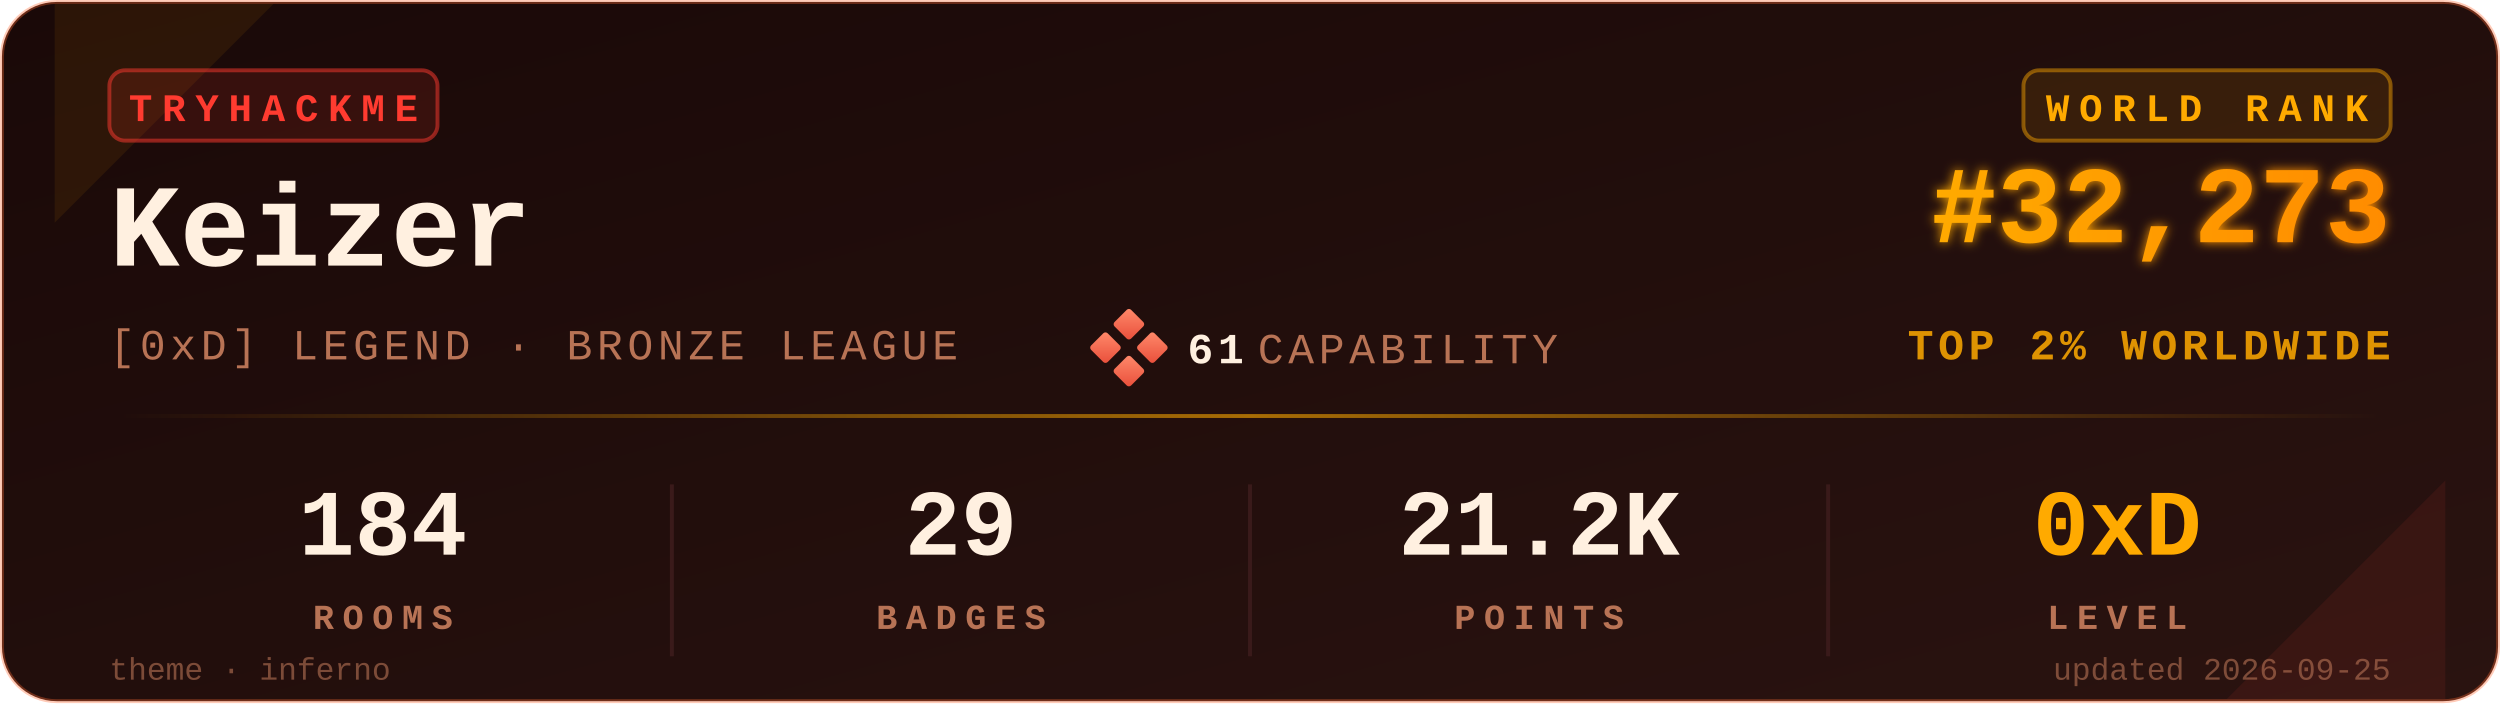
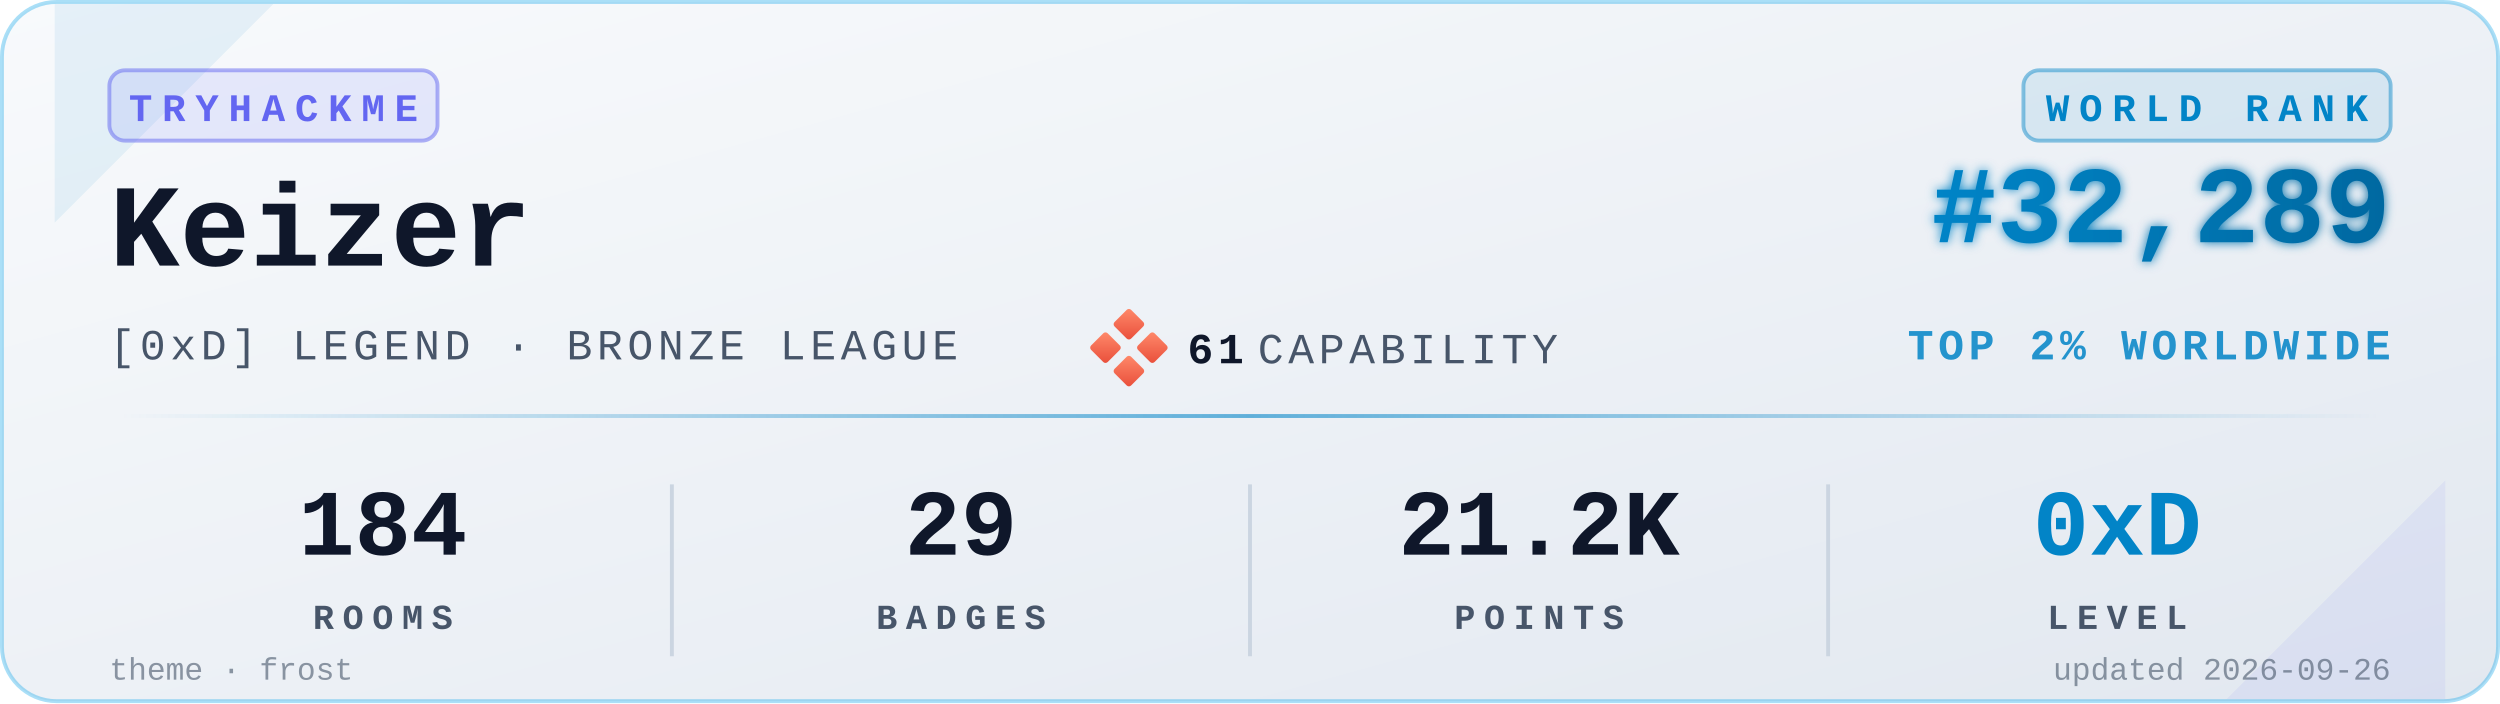
<svg xmlns="http://www.w3.org/2000/svg" viewBox="0 0 640 180" width="640" height="180" role="img" aria-label="TryHackMe stats for Keizer">
  <defs>
    <linearGradient id="bgGrad" x1="0" y1="0" x2="1" y2="1">
-       <stop offset="0%" stop-color="#1a0908" />
-       <stop offset="100%" stop-color="#2a1310" />
+       <stop offset="0%" stop-color="#f8fafc" />
+       <stop offset="100%" stop-color="#e2e8f0" />
    </linearGradient>
    <linearGradient id="rankGrad" x1="0" y1="0" x2="1" y2="0">
-       <stop offset="0%" stop-color="#FFAA00" />
-       <stop offset="100%" stop-color="#FF8C00" />
+       <stop offset="0%" stop-color="#0284C7" />
+       <stop offset="100%" stop-color="#0369A1" />
    </linearGradient>
    <linearGradient id="accentGrad" x1="0" y1="0" x2="1" y2="0">
-       <stop offset="0%" stop-color="#FFAA00" stop-opacity="0" />
-       <stop offset="50%" stop-color="#FFAA00" stop-opacity="0.6" />
-       <stop offset="100%" stop-color="#FFAA00" stop-opacity="0" />
+       <stop offset="0%" stop-color="#0284C7" stop-opacity="0" />
+       <stop offset="50%" stop-color="#0284C7" stop-opacity="0.6" />
+       <stop offset="100%" stop-color="#0284C7" stop-opacity="0" />
    </linearGradient>
    <linearGradient id="capGrad" x1="0" y1="0" x2="1" y2="1">
      <stop offset="0%" stop-color="#ff8a6b" />
      <stop offset="100%" stop-color="#e94e3a" />
    </linearGradient>
    <filter id="glow" x="-20%" y="-20%" width="140%" height="140%">
      <feGaussianBlur stdDeviation="1.4" result="b" />
      <feMerge>
        <feMergeNode in="b" />
        <feMergeNode in="SourceGraphic" />
      </feMerge>
    </filter>
  </defs>
-   <rect x="0.5" y="0.5" width="639" height="179" rx="14" ry="14" fill="url(#bgGrad)" stroke="#FF6B35" stroke-opacity="0.35" stroke-width="1" />
-   <path d="M 14,1 L 70,1 L 14,57 Z" fill="#FFAA00" opacity="0.08" />
-   <path d="M 626,179 L 570,179 L 626,123 Z" fill="#FF3B30" opacity="0.08" />
+   <rect x="0.5" y="0.5" width="639" height="179" rx="14" ry="14" fill="url(#bgGrad)" stroke="#0EA5E9" stroke-opacity="0.35" stroke-width="1" />
+   <path d="M 14,1 L 70,1 L 14,57 Z" fill="#0284C7" opacity="0.08" />
+   <path d="M 626,179 L 570,179 L 626,123 Z" fill="#6366F1" opacity="0.08" />
  <g transform="translate(28,18)">
-     <rect x="0" y="0" width="84" height="18" rx="4" ry="4" fill="#FF3B30" fill-opacity="0.12" stroke="#FF3B30" stroke-opacity="0.5" />
-     <text x="42" y="13" fill="#FF3B30" font-family="ui-monospace,'SF Mono','Menlo','Cascadia Code','Consolas','Liberation Mono',monospace" font-size="10" font-weight="700" letter-spacing="2.5" text-anchor="middle">TRYHACKME</text>
+     <rect x="0" y="0" width="84" height="18" rx="4" ry="4" fill="#6366F1" fill-opacity="0.12" stroke="#6366F1" stroke-opacity="0.5" />
+     <text x="42" y="13" fill="#6366F1" font-family="ui-monospace,'SF Mono','Menlo','Cascadia Code','Consolas','Liberation Mono',monospace" font-size="10" font-weight="700" letter-spacing="2.5" text-anchor="middle">TRYHACKME</text>
  </g>
-   <text x="28" y="68" fill="#FFF0E0" font-family="ui-monospace,'SF Mono','Menlo','Cascadia Code','Consolas','Liberation Mono',monospace" font-size="30" font-weight="700">Keizer</text>
-   <text x="28" y="92" fill="#B87355" font-family="ui-monospace,'SF Mono','Menlo','Cascadia Code','Consolas','Liberation Mono',monospace" font-size="11" font-weight="500" letter-spacing="1.2">[0xD] LEGEND · BRONZE LEAGUE</text>
+   <text x="28" y="68" fill="#0f172a" font-family="ui-monospace,'SF Mono','Menlo','Cascadia Code','Consolas','Liberation Mono',monospace" font-size="30" font-weight="700">Keizer</text>
+   <text x="28" y="92" fill="#475569" font-family="ui-monospace,'SF Mono','Menlo','Cascadia Code','Consolas','Liberation Mono',monospace" font-size="11" font-weight="500" letter-spacing="1.2">[0xD] LEGEND · BRONZE LEAGUE</text>
  <g transform="translate(280,80)">
    <rect x="6" y="0" width="6" height="6" rx="0.8" fill="url(#capGrad)" transform="rotate(45 9 3)" />
    <rect x="0" y="6" width="6" height="6" rx="0.8" fill="url(#capGrad)" transform="rotate(45 3 9)" />
    <rect x="12" y="6" width="6" height="6" rx="0.8" fill="url(#capGrad)" transform="rotate(45 15 9)" />
    <rect x="6" y="12" width="6" height="6" rx="0.8" fill="url(#capGrad)" transform="rotate(45 9 15)" />
-     <text x="24" y="13" fill="#FFF0E0" font-family="ui-monospace,'SF Mono','Menlo','Cascadia Code','Consolas','Liberation Mono',monospace" font-size="11" font-weight="700" letter-spacing="1.2">61</text>
-     <text x="42" y="13" fill="#B87355" font-family="ui-monospace,'SF Mono','Menlo','Cascadia Code','Consolas','Liberation Mono',monospace" font-size="11" font-weight="500" letter-spacing="1.2">CAPABILITY</text>
+     <text x="24" y="13" fill="#0f172a" font-family="ui-monospace,'SF Mono','Menlo','Cascadia Code','Consolas','Liberation Mono',monospace" font-size="11" font-weight="700" letter-spacing="1.2">61</text>
+     <text x="42" y="13" fill="#475569" font-family="ui-monospace,'SF Mono','Menlo','Cascadia Code','Consolas','Liberation Mono',monospace" font-size="11" font-weight="500" letter-spacing="1.2">CAPABILITY</text>
  </g>
  <g transform="translate(612,18)">
-     <rect x="-94" y="0" width="94" height="18" rx="4" ry="4" fill="#FFAA00" fill-opacity="0.10" stroke="#FFAA00" stroke-opacity="0.45" />
-     <text x="-47" y="13" fill="#FFAA00" font-family="ui-monospace,'SF Mono','Menlo','Cascadia Code','Consolas','Liberation Mono',monospace" font-size="10" font-weight="700" letter-spacing="2.5" text-anchor="middle">WORLD RANK</text>
+     <rect x="-94" y="0" width="94" height="18" rx="4" ry="4" fill="#0284C7" fill-opacity="0.10" stroke="#0284C7" stroke-opacity="0.45" />
+     <text x="-47" y="13" fill="#0284C7" font-family="ui-monospace,'SF Mono','Menlo','Cascadia Code','Consolas','Liberation Mono',monospace" font-size="10" font-weight="700" letter-spacing="2.5" text-anchor="middle">WORLD RANK</text>
  </g>
-   <text x="612" y="62" fill="url(#rankGrad)" font-family="ui-monospace,'SF Mono','Menlo','Cascadia Code','Consolas','Liberation Mono',monospace" font-size="28" font-weight="700" text-anchor="end" filter="url(#glow)">#32,273</text>
-   <text x="612" y="92" fill="#FFAA00" fill-opacity="0.85" font-family="ui-monospace,'SF Mono','Menlo','Cascadia Code','Consolas','Liberation Mono',monospace" font-size="11" font-weight="600" letter-spacing="1.2" text-anchor="end">TOP 2% WORLDWIDE</text>
+   <text x="612" y="62" fill="url(#rankGrad)" font-family="ui-monospace,'SF Mono','Menlo','Cascadia Code','Consolas','Liberation Mono',monospace" font-size="28" font-weight="700" text-anchor="end" filter="url(#glow)">#32,289</text>
+   <text x="612" y="92" fill="#0284C7" fill-opacity="0.85" font-family="ui-monospace,'SF Mono','Menlo','Cascadia Code','Consolas','Liberation Mono',monospace" font-size="11" font-weight="600" letter-spacing="1.2" text-anchor="end">TOP 2% WORLDWIDE</text>
  <rect x="28" y="106" width="584" height="1" fill="url(#accentGrad)" />
  <g font-family="ui-monospace,'SF Mono','Menlo','Cascadia Code','Consolas','Liberation Mono',monospace" text-anchor="middle">
-     <text x="98" y="142" fill="#FFF0E0" font-size="24" font-weight="700">184</text>
-     <text x="98" y="161" fill="#B87355" font-size="9" font-weight="600" letter-spacing="2.2">ROOMS</text>
-     <text x="246" y="142" fill="#FFF0E0" font-size="24" font-weight="700">29</text>
-     <text x="246" y="161" fill="#B87355" font-size="9" font-weight="600" letter-spacing="2.2">BADGES</text>
-     <text x="394" y="142" fill="#FFF0E0" font-size="24" font-weight="700">21.2K</text>
-     <text x="394" y="161" fill="#B87355" font-size="9" font-weight="600" letter-spacing="2.2">POINTS</text>
-     <text x="542" y="142" fill="#FFAA00" font-size="24" font-weight="700">0xD</text>
-     <text x="542" y="161" fill="#B87355" font-size="9" font-weight="600" letter-spacing="2.2">LEVEL</text>
+     <text x="98" y="142" fill="#0f172a" font-size="24" font-weight="700">184</text>
+     <text x="98" y="161" fill="#475569" font-size="9" font-weight="600" letter-spacing="2.2">ROOMS</text>
+     <text x="246" y="142" fill="#0f172a" font-size="24" font-weight="700">29</text>
+     <text x="246" y="161" fill="#475569" font-size="9" font-weight="600" letter-spacing="2.2">BADGES</text>
+     <text x="394" y="142" fill="#0f172a" font-size="24" font-weight="700">21.2K</text>
+     <text x="394" y="161" fill="#475569" font-size="9" font-weight="600" letter-spacing="2.2">POINTS</text>
+     <text x="542" y="142" fill="#0284C7" font-size="24" font-weight="700">0xD</text>
+     <text x="542" y="161" fill="#475569" font-size="9" font-weight="600" letter-spacing="2.2">LEVEL</text>
  </g>
-   <line x1="172" y1="124" x2="172" y2="168" stroke="#3a1a1a" stroke-width="1" />
-   <line x1="320" y1="124" x2="320" y2="168" stroke="#3a1a1a" stroke-width="1" />
-   <line x1="468" y1="124" x2="468" y2="168" stroke="#3a1a1a" stroke-width="1" />
-   <text x="28" y="174" fill="#B87355" fill-opacity="0.6" font-family="ui-monospace,'SF Mono','Menlo','Cascadia Code','Consolas','Liberation Mono',monospace" font-size="8" font-weight="500">theme · inferno</text>
-   <text x="612" y="174" fill="#B87355" fill-opacity="0.6" font-family="ui-monospace,'SF Mono','Menlo','Cascadia Code','Consolas','Liberation Mono',monospace" font-size="8" font-weight="500" text-anchor="end">updated 2026-09-25</text>
+   <line x1="172" y1="124" x2="172" y2="168" stroke="#cbd5e1" stroke-width="1" />
+   <line x1="320" y1="124" x2="320" y2="168" stroke="#cbd5e1" stroke-width="1" />
+   <line x1="468" y1="124" x2="468" y2="168" stroke="#cbd5e1" stroke-width="1" />
+   <text x="28" y="174" fill="#475569" fill-opacity="0.6" font-family="ui-monospace,'SF Mono','Menlo','Cascadia Code','Consolas','Liberation Mono',monospace" font-size="8" font-weight="500">theme · frost</text>
+   <text x="612" y="174" fill="#475569" fill-opacity="0.6" font-family="ui-monospace,'SF Mono','Menlo','Cascadia Code','Consolas','Liberation Mono',monospace" font-size="8" font-weight="500" text-anchor="end">updated 2026-09-26</text>
</svg>
